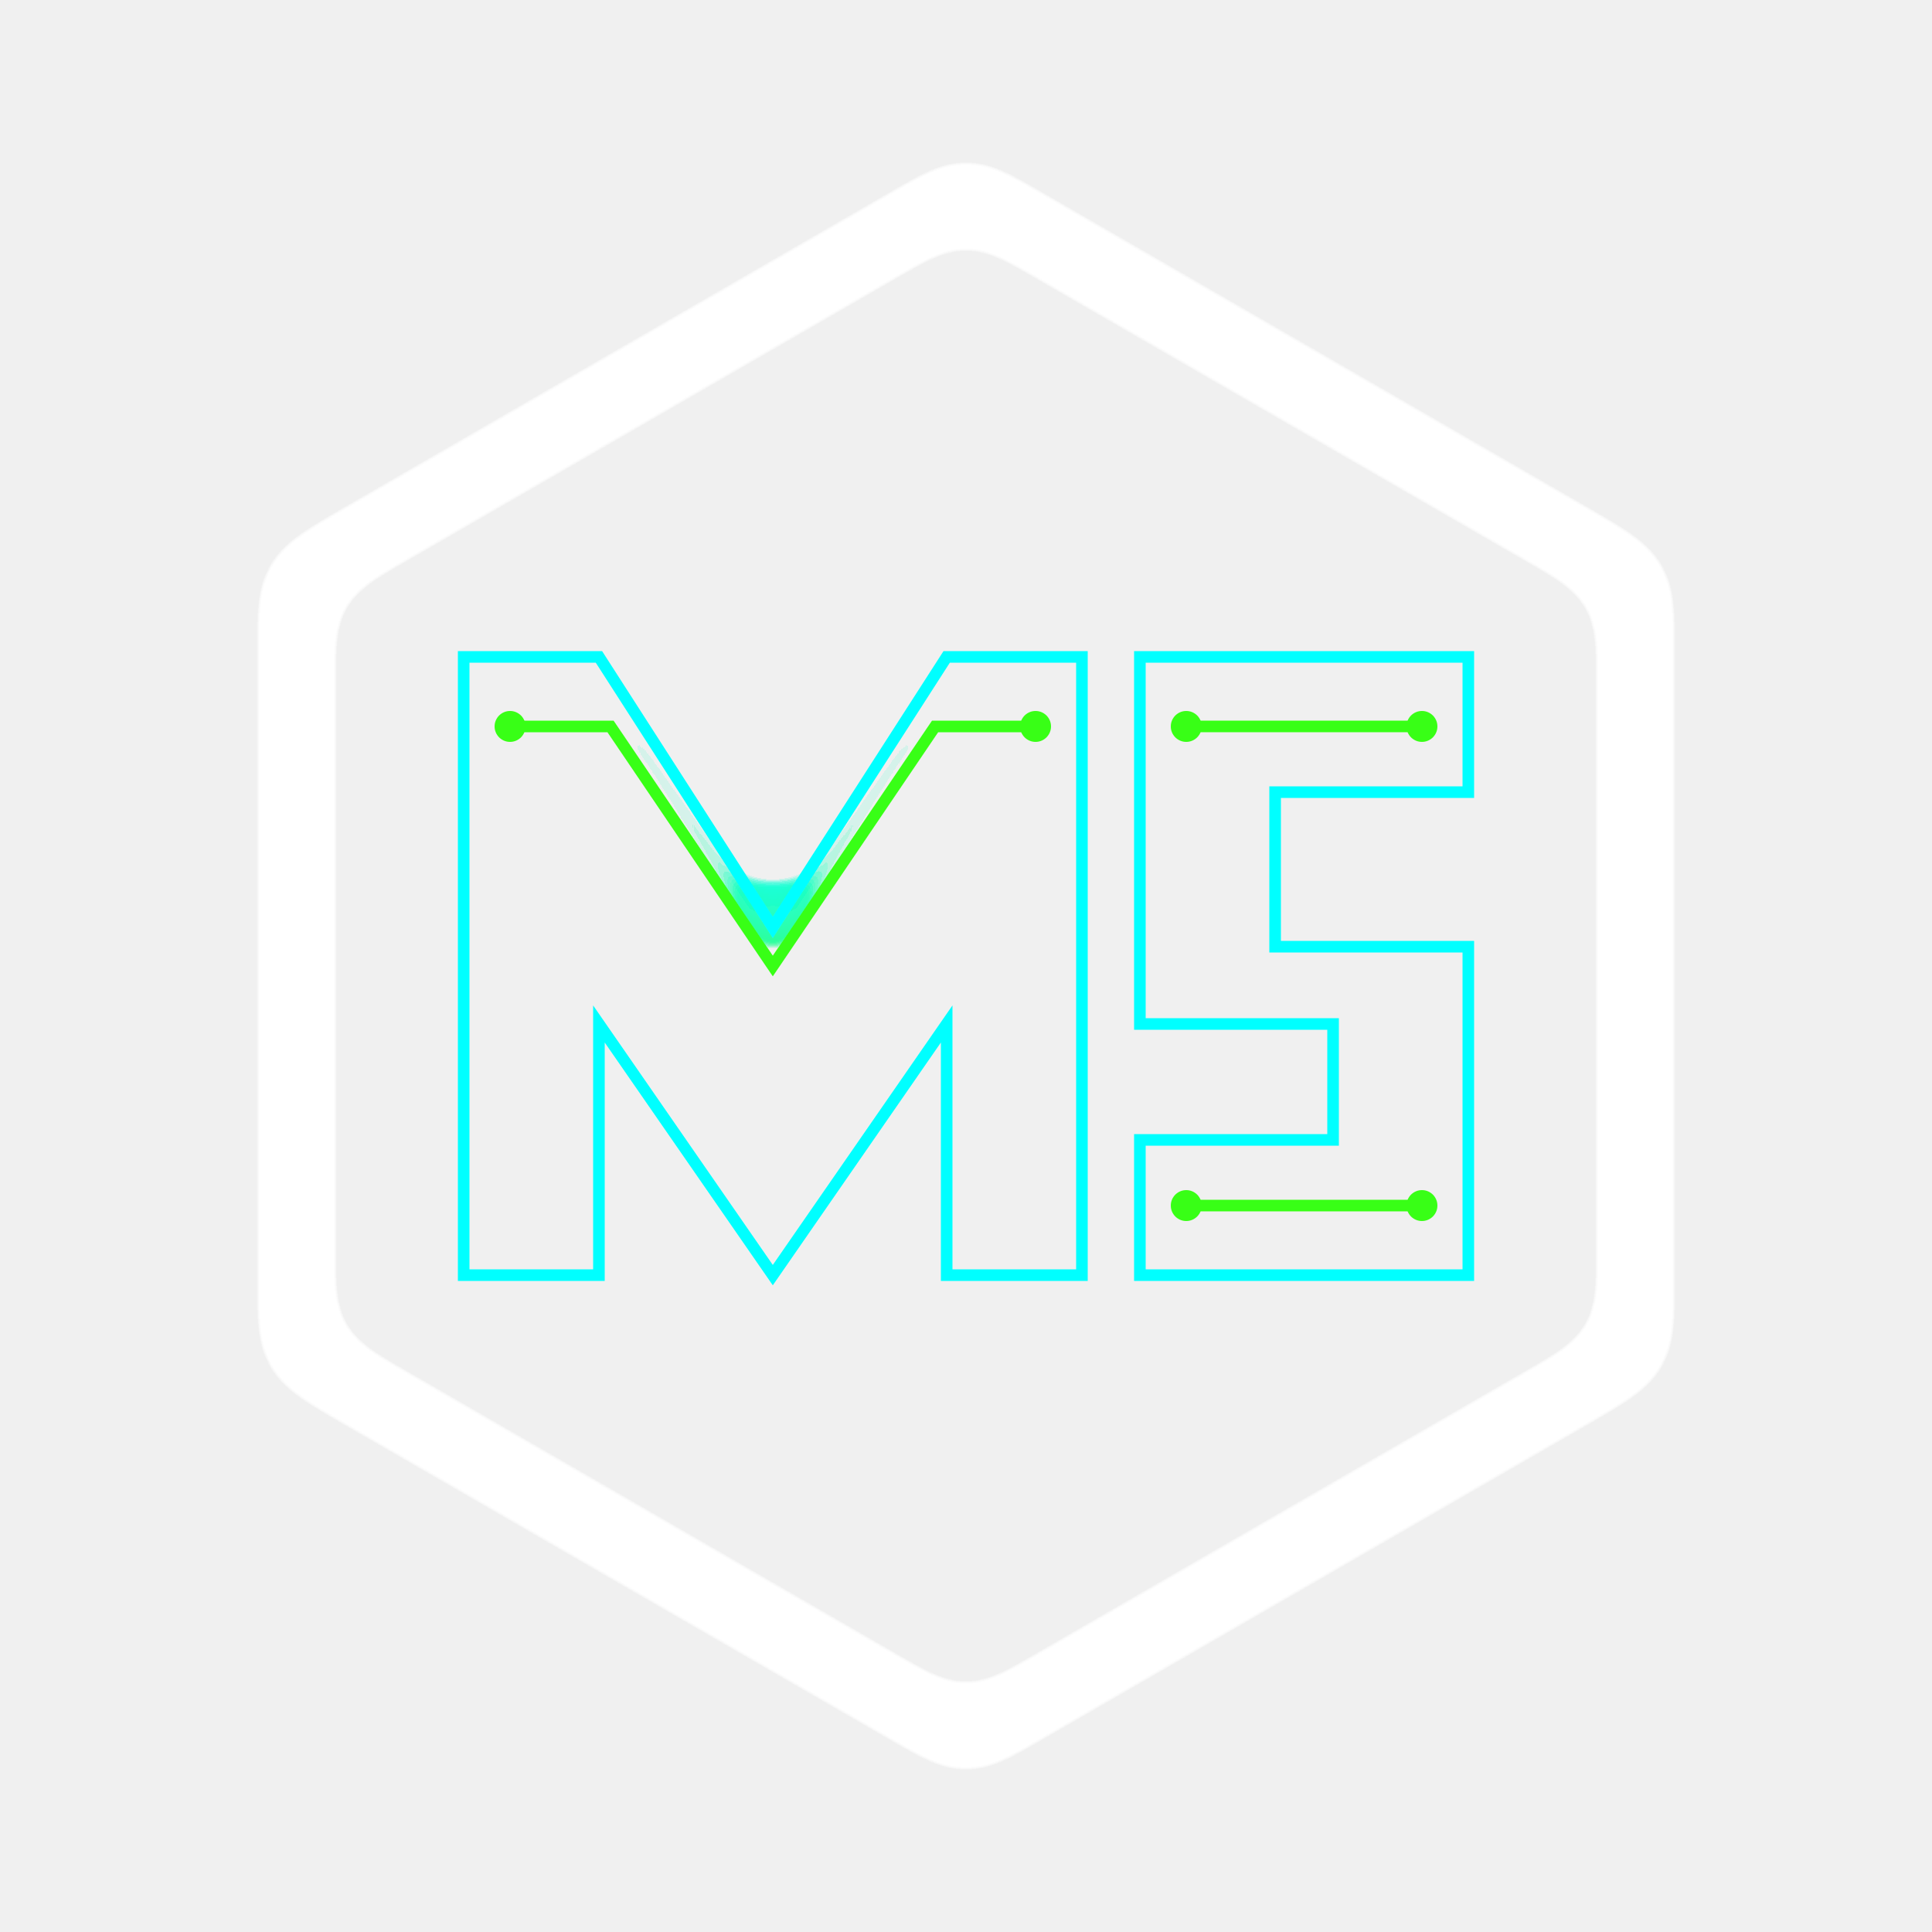
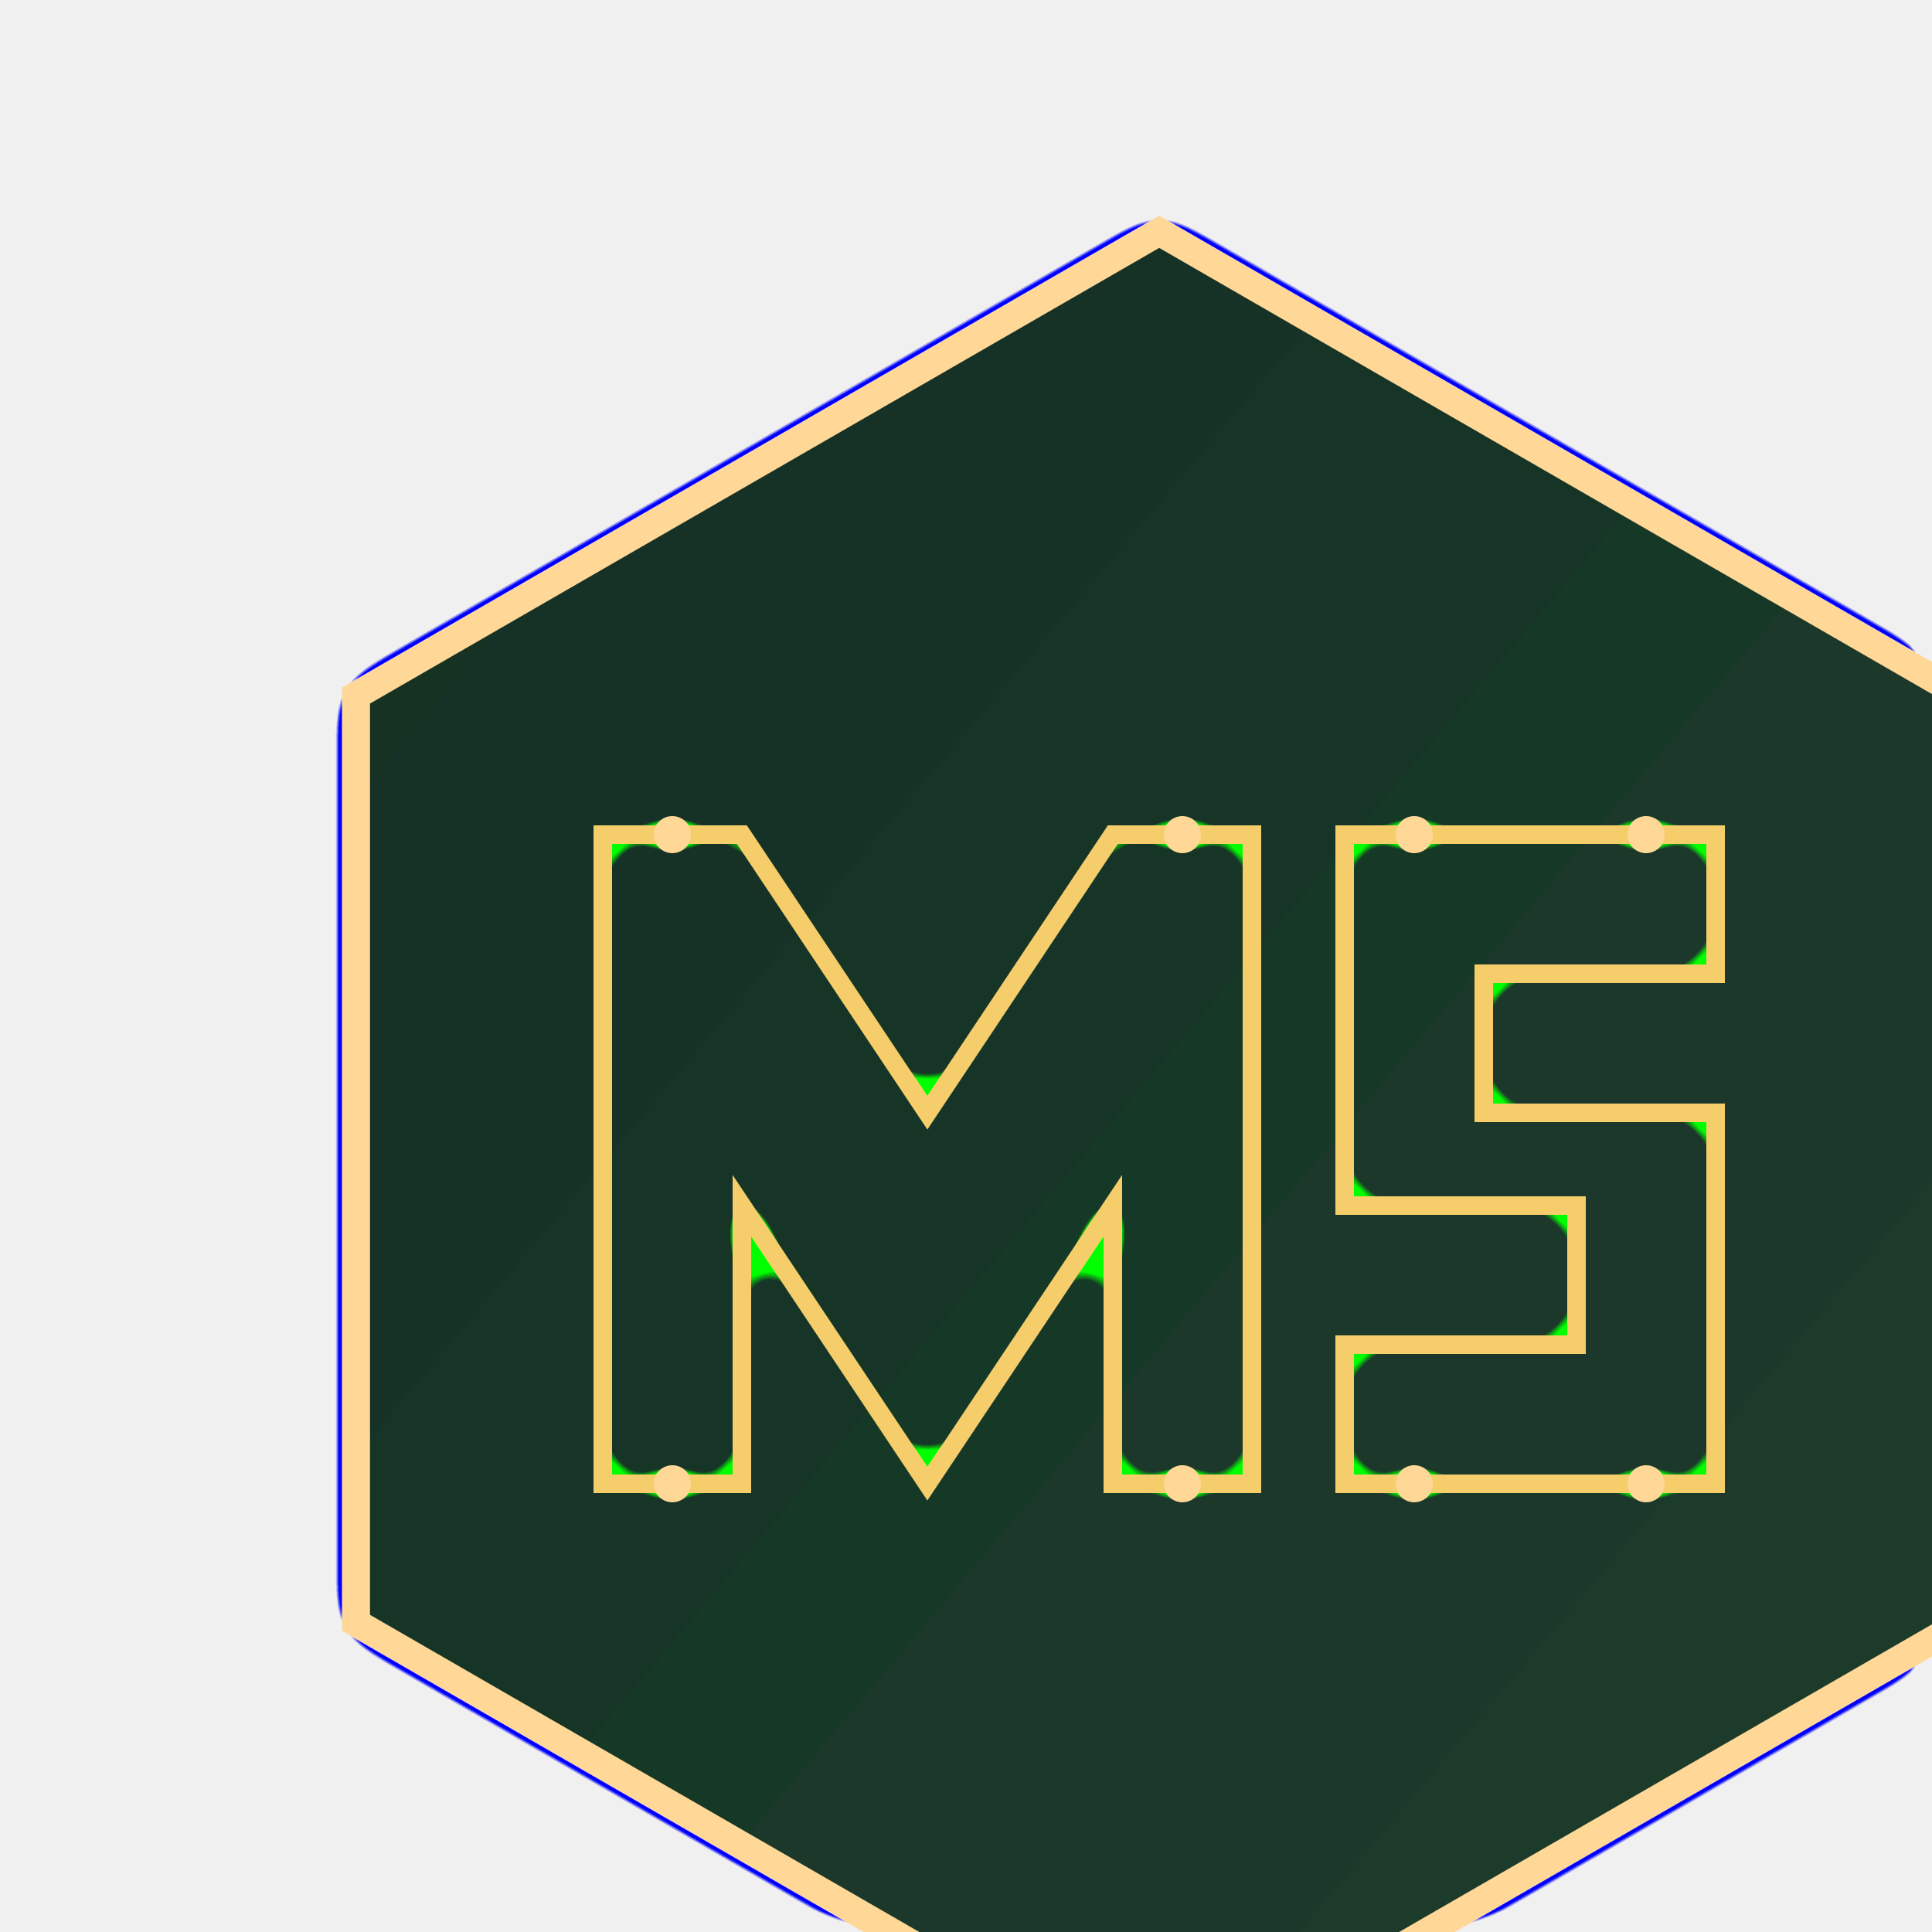
<svg xmlns="http://www.w3.org/2000/svg" width="500" height="500" viewBox="0 0 500 500">
  <defs>
-     <filter id="neon-glow" x="-30%" y="-30%" width="160%" height="160%">
-       <feGaussianBlur in="SourceGraphic" stdDeviation="8" result="blur" />
-       <feColorMatrix in="blur" type="matrix" values="1 0 0 0 0 0 1 0 0 0 0 0 1 0 0 0 0 0 25 -7" result="glow" />
+     <filter id="neon-glow-blue" x="-50%" y="-50%" width="200%" height="200%">
+       <feGaussianBlur in="SourceGraphic" stdDeviation="5" result="blur" />
+       <feColorMatrix in="blur" type="matrix" values="0 0 0 0 0 0 0 0 0 0 1 0 0 0 1 0 0 0 18 -7" result="glow" />
      <feMerge>
-         <feMergeNode in="glow" />
        <feMergeNode in="glow" />
        <feMergeNode in="SourceGraphic" />
      </feMerge>
    </filter>
+     <filter id="neon-glow-cyan-green" x="-50%" y="-50%" width="200%" height="200%">
+       <feGaussianBlur in="SourceGraphic" stdDeviation="4" result="blur" />
+       <feColorMatrix in="blur" type="matrix" values="0 0 0 0 0 1 0 0 0 1 0 0 0 0 0 0 0 0 18 -7" result="glow" />
+       <feMerge>
+         <feMergeNode in="glow" />
+         <feMergeNode in="SourceGraphic" />
+       </feMerge>
+     </filter>
+     <linearGradient id="bg-gradient" x1="0%" y1="0%" x2="100%" y2="100%">
+       <stop offset="0%" style="stop-color:#142d23;stop-opacity:1" />
+       <stop offset="50%" style="stop-color:#193728;stop-opacity:1" />
+       <stop offset="100%" style="stop-color:#1e3c2d;stop-opacity:1" />
+     </linearGradient>
  </defs>
-   <g filter="url(#neon-glow)">
-     <path d="M250 50 L423.2 150 V350 L250 450 L76.8 350 V150 Z" fill="none" stroke="#ffffff" stroke-width="12" />
-     <path d="M120 170 H155 L200 240 L245 170 H280 V330 H245 V265 L200 330 L155 265 V330 H120 V170 Z M295 170 H380 V205 H330 V245 H380 V330 H295 V295 H345 V265 H295 V170 Z" fill="none" stroke="#00FFFF" stroke-width="3" />
-     <path d="M132 188 H158 L200 250 L242 188 H268" stroke="#39FF14" stroke-width="3" fill="none" />
-     <path d="M307 188 H368" stroke="#39FF14" stroke-width="3" fill="none" />
-     <path d="M307 312 H368" stroke="#39FF14" stroke-width="3" fill="none" />
-     <circle cx="132" cy="188" r="4" fill="#39FF14" />
-     <circle cx="268" cy="188" r="4" fill="#39FF14" />
-     <circle cx="307" cy="188" r="4" fill="#39FF14" />
-     <circle cx="368" cy="188" r="4" fill="#39FF14" />
-     <circle cx="307" cy="312" r="4" fill="#39FF14" />
-     <circle cx="368" cy="312" r="4" fill="#39FF14" />
+   <g transform="scale(1.2)" transform-origin="center">
+     <path d="M250 50 L423.2 150 V350 L250 450 L76.8 350 V150 Z" fill="url(#bg-gradient)" stroke="#FFD796" stroke-width="6" filter="url(#neon-glow-blue)" />
+     <g filter="url(#neon-glow-cyan-green)">
+       <path d="M130 180 H160 L200 240 L240 180 H270 V320 H240 V260 L200 320 L160 260 V320 H130 V180 Z M290 180 H370 V210 H320 V240 H370 V320 H290 V290 H340 V260 H290 V180 Z" fill="none" stroke="#F5CD6B" stroke-width="4" />
+       <circle cx="145" cy="180" r="4" fill="#FFD796" />
+       <circle cx="145" cy="320" r="4" fill="#FFD796" />
+       <circle cx="255" cy="180" r="4" fill="#FFD796" />
+       <circle cx="255" cy="320" r="4" fill="#FFD796" />
+       <circle cx="305" cy="180" r="4" fill="#FFD796" />
+       <circle cx="355" cy="180" r="4" fill="#FFD796" />
+       <circle cx="305" cy="320" r="4" fill="#FFD796" />
+       <circle cx="355" cy="320" r="4" fill="#FFD796" />
+     </g>
  </g>
</svg>
